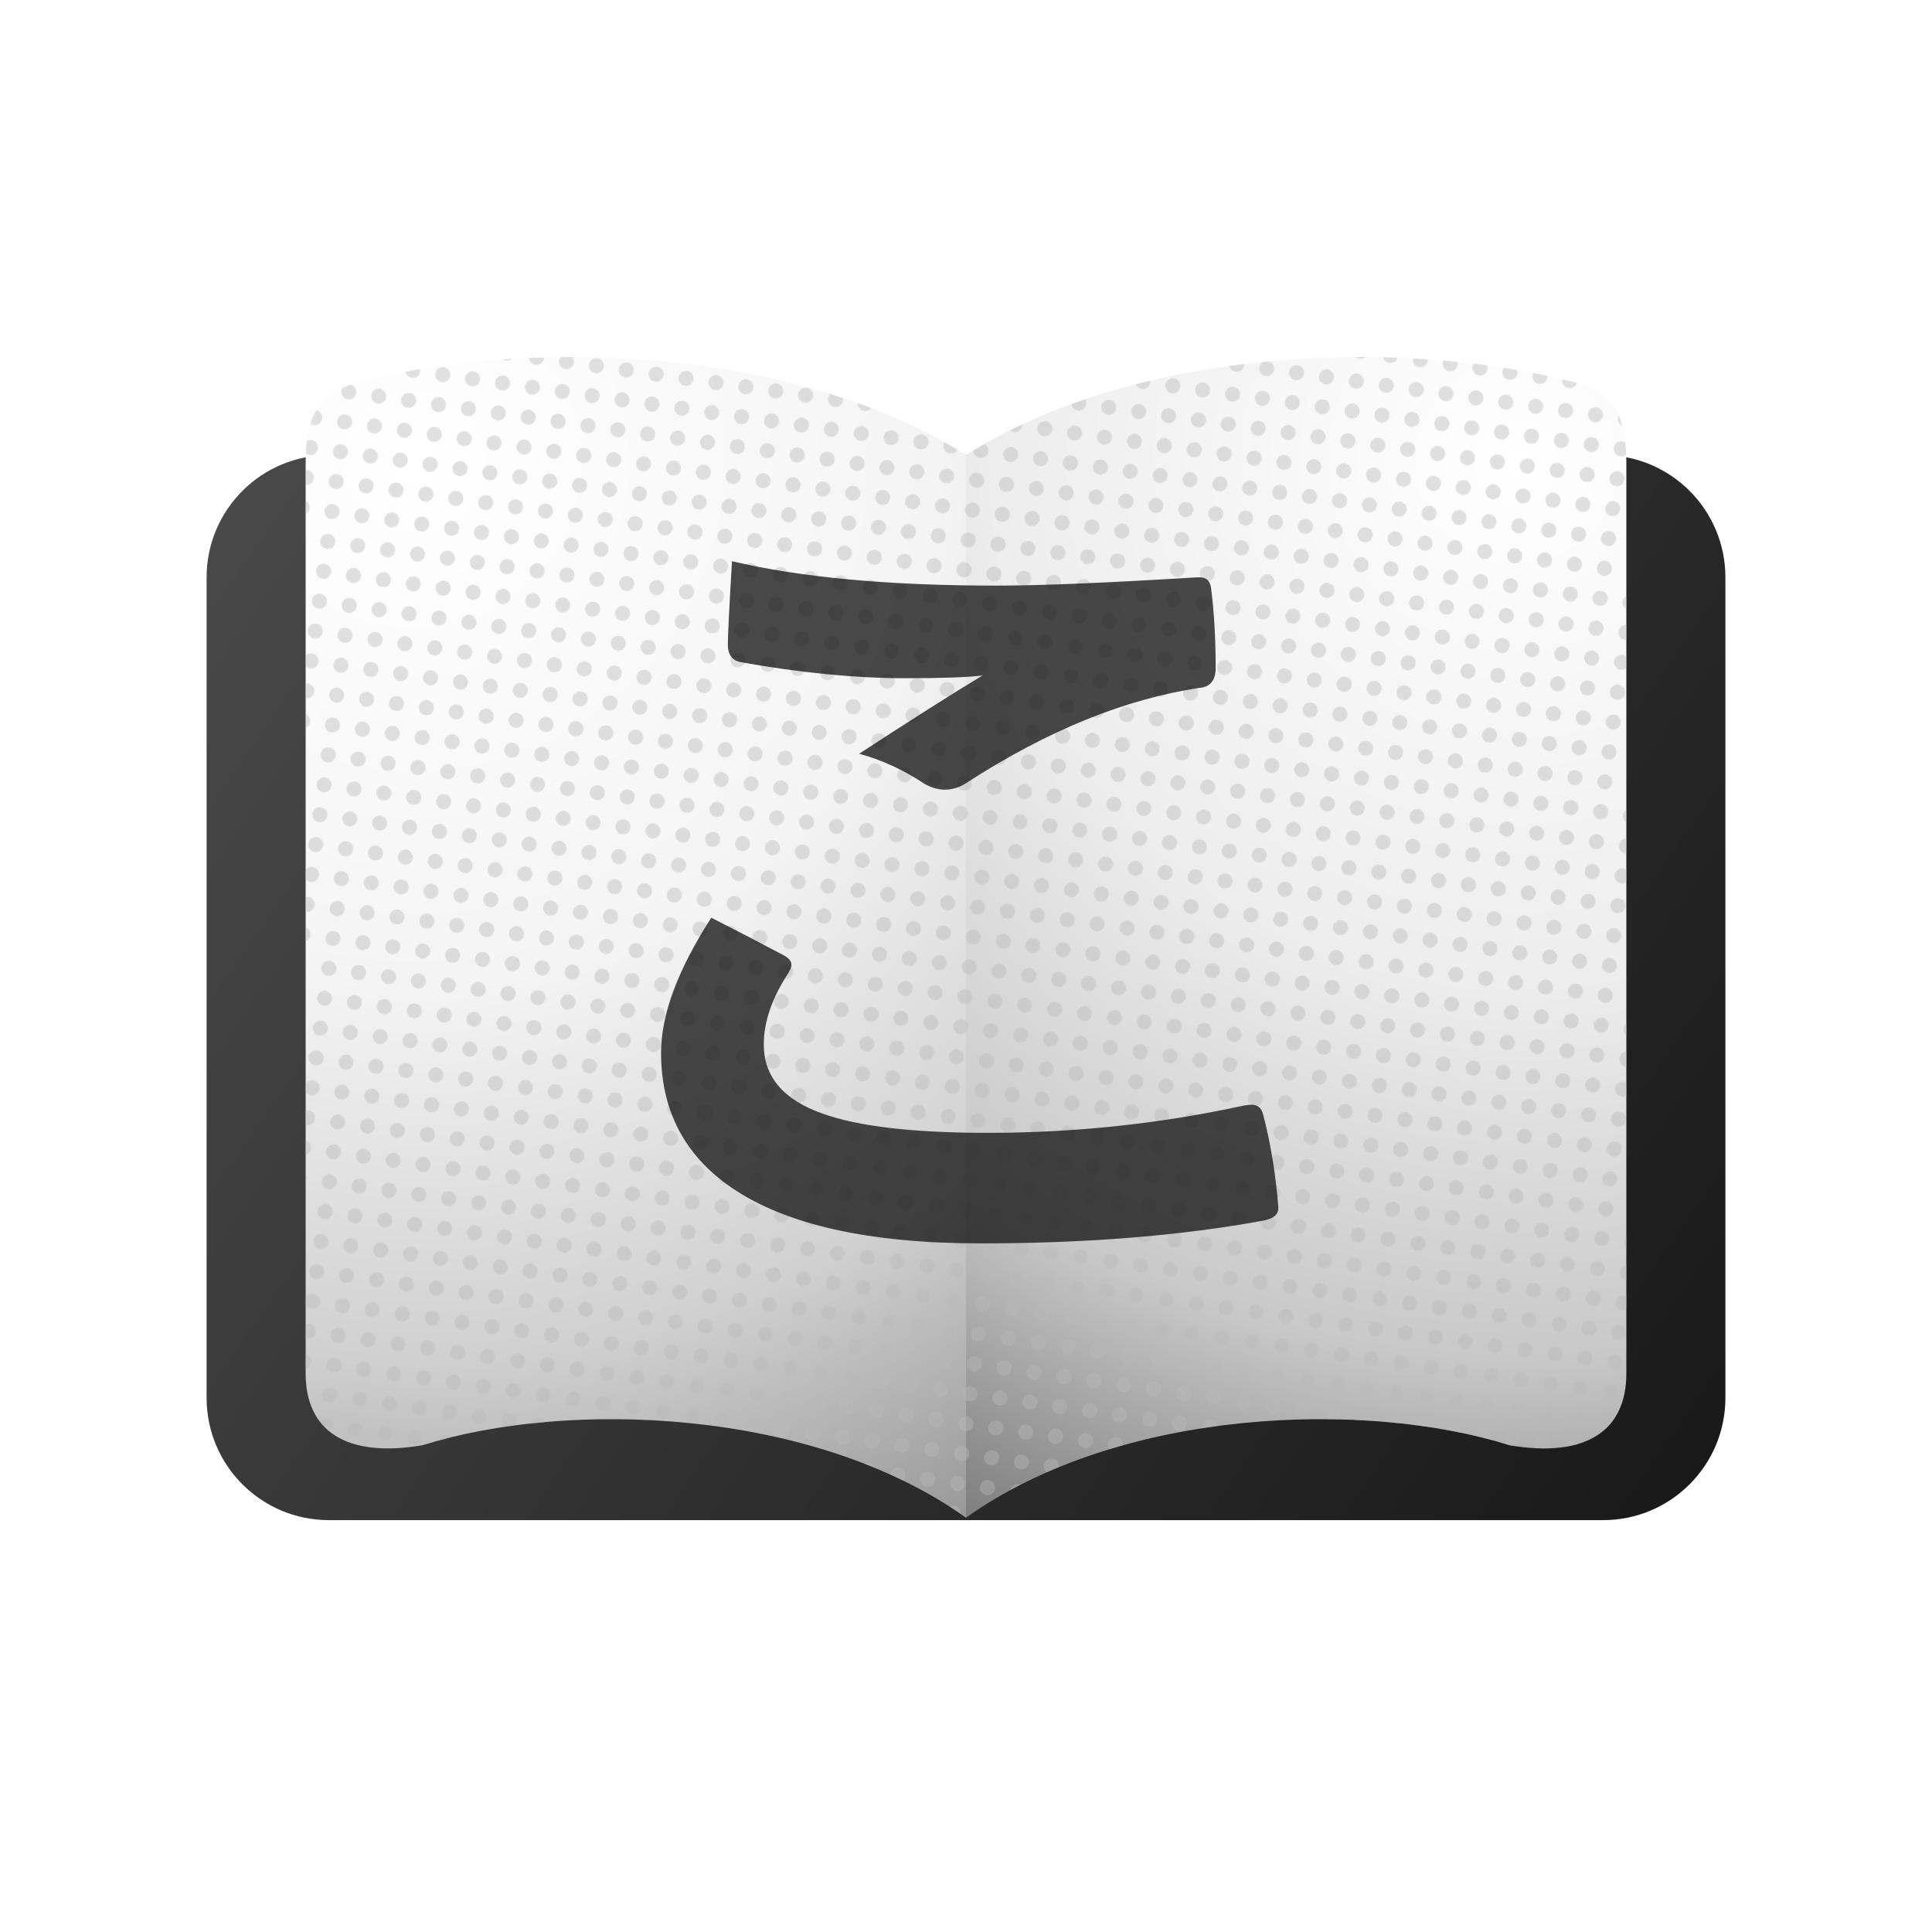
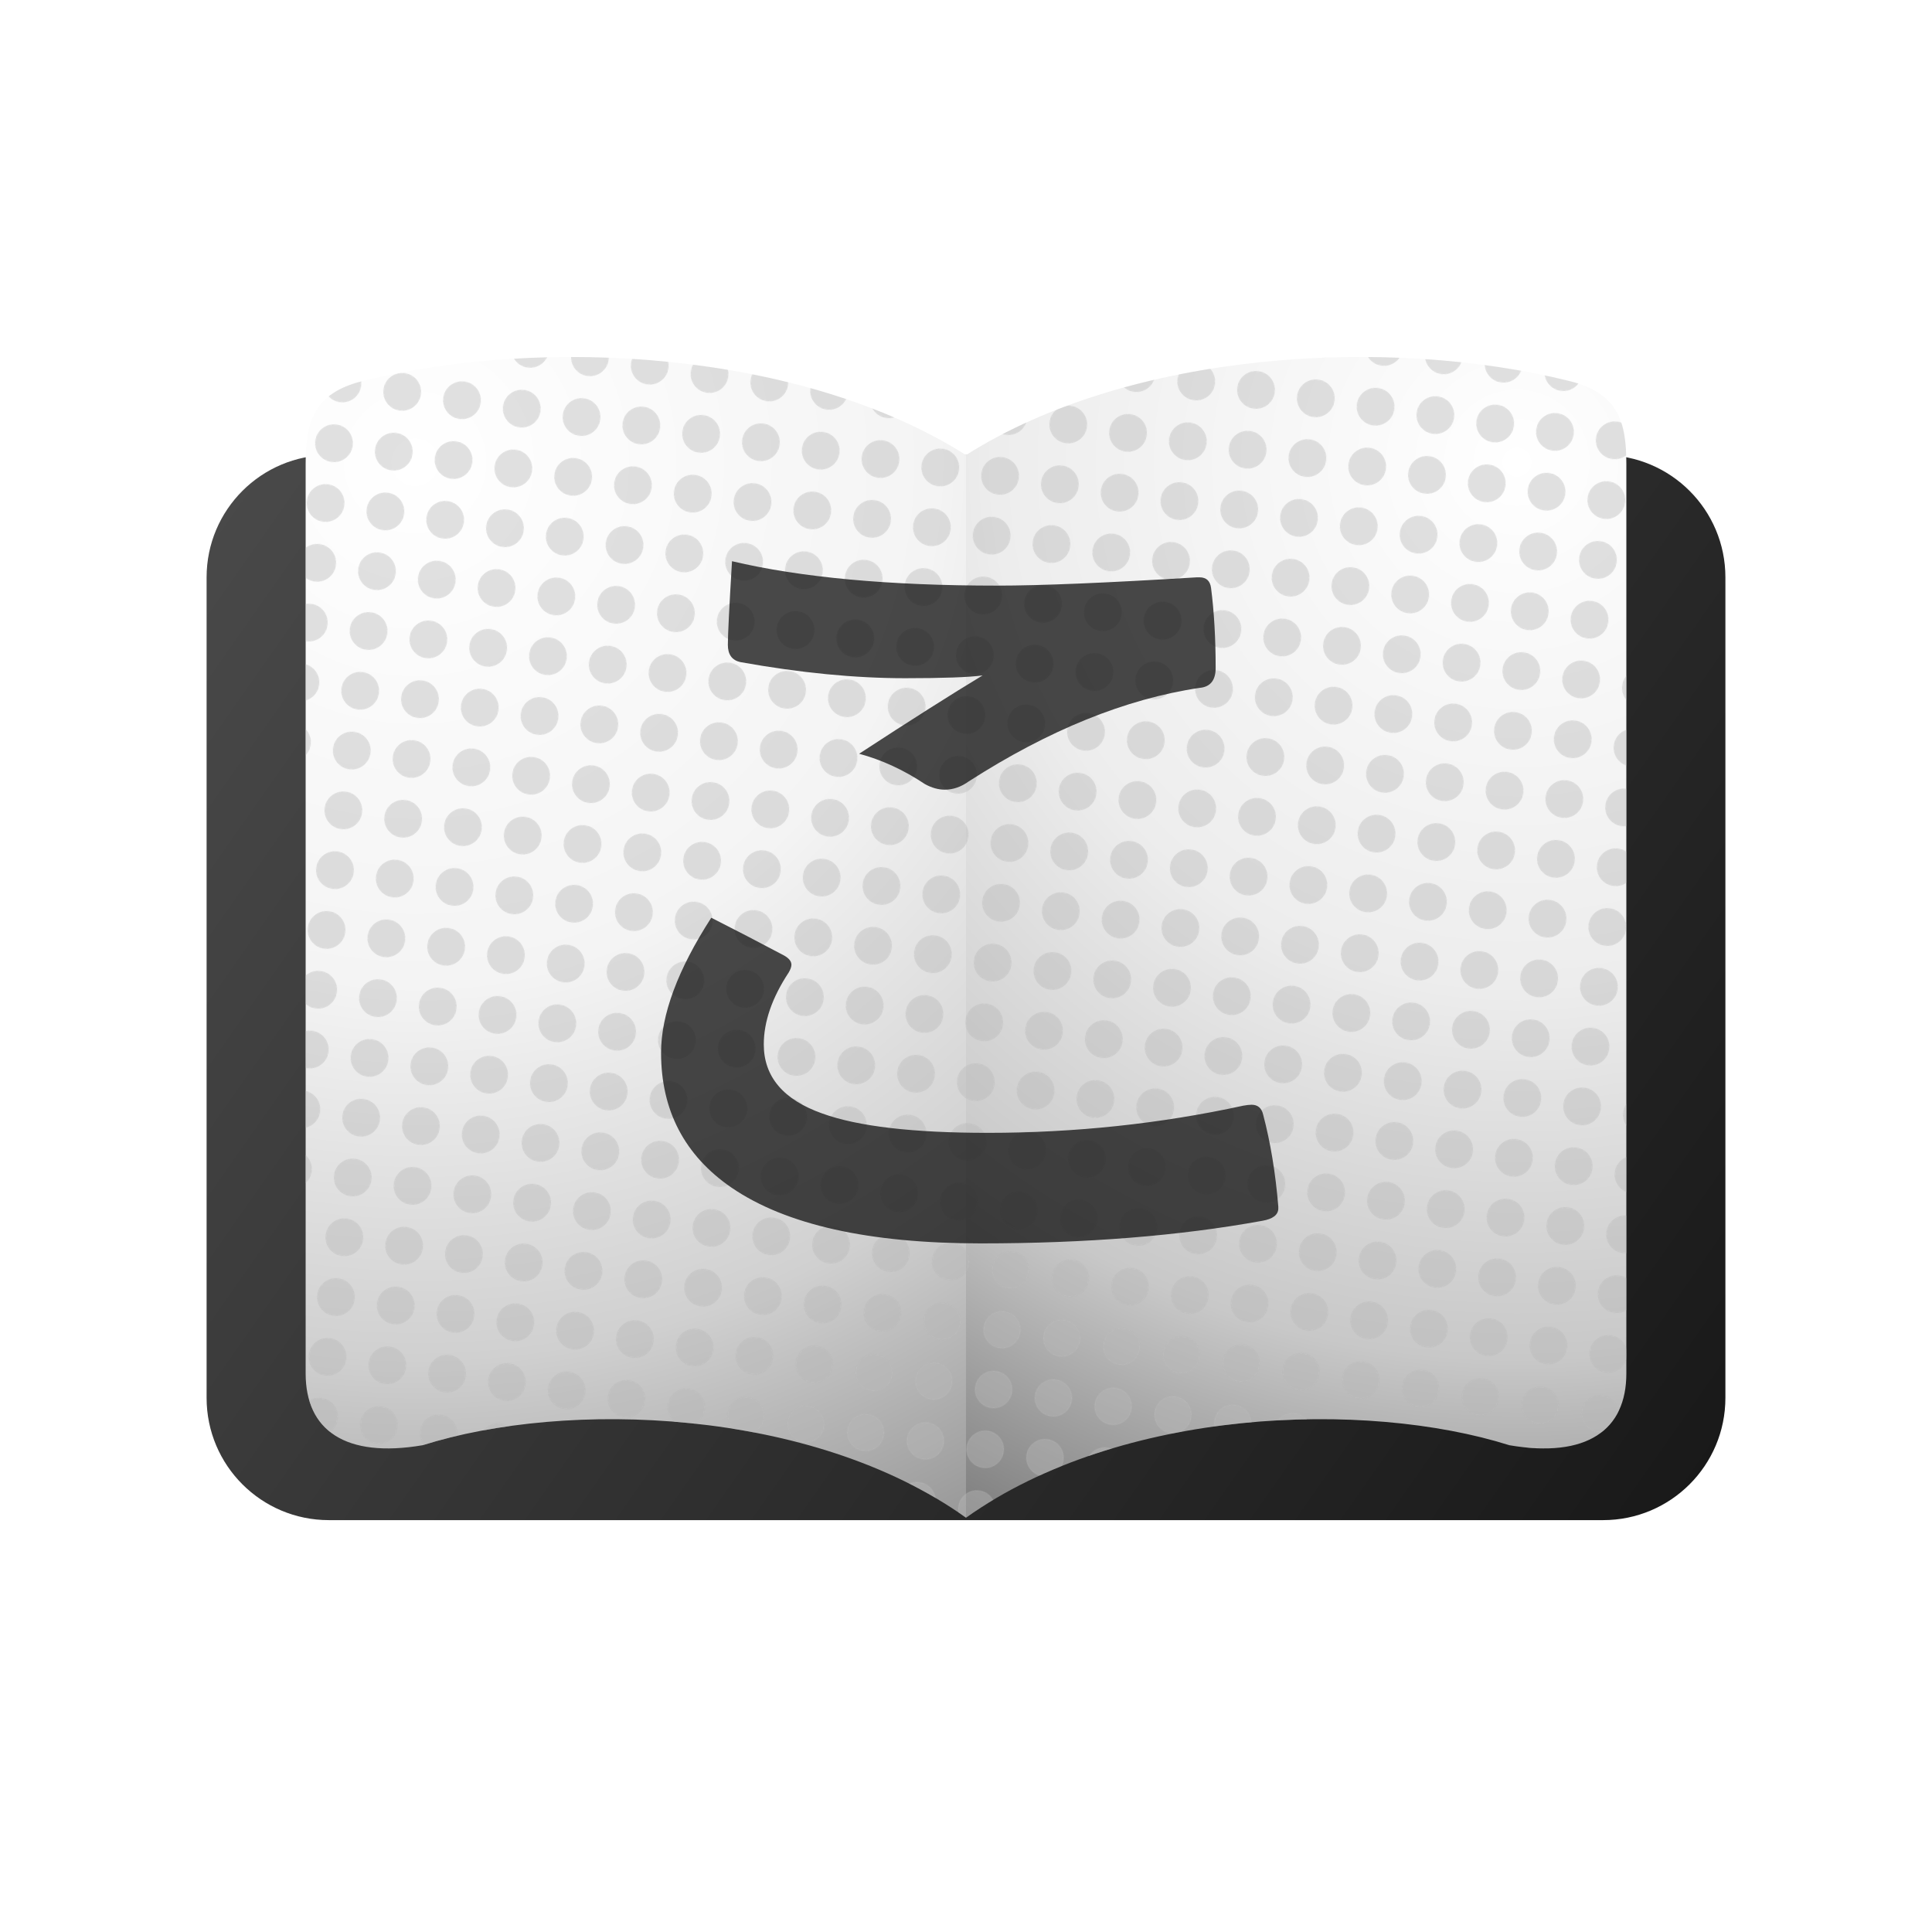
<svg xmlns="http://www.w3.org/2000/svg" width="1024" height="1024" viewBox="0 0 1024 1024">
  <defs>
    <linearGradient id="cover" x1="109.5" y1="241.2" x2="914.5" y2="805.7" gradientUnits="userSpaceOnUse">
      <stop offset="0" stop-color="#4A4A4A" />
      <stop offset="1" stop-color="#181818" />
    </linearGradient>
    <radialGradient id="leftPage" cx="220" cy="245" r="660" fx="220" fy="245" gradientUnits="userSpaceOnUse">
      <stop offset="0" stop-color="#FFFFFF" />
      <stop offset="0.42" stop-color="#F4F4F4" />
      <stop offset="0.72" stop-color="#D0D0D0" />
      <stop offset="1" stop-color="#8E8E8E" />
    </radialGradient>
    <radialGradient id="rightPage" cx="804" cy="245" r="660" fx="804" fy="245" gradientUnits="userSpaceOnUse">
      <stop offset="0" stop-color="#FFFFFF" />
      <stop offset="0.42" stop-color="#EDEDED" />
      <stop offset="0.72" stop-color="#C8C8C8" />
      <stop offset="1" stop-color="#707070" />
    </radialGradient>
-     <pattern id="pageTone" width="16" height="16" patternUnits="userSpaceOnUse" patternTransform="rotate(8)">
-       <circle cx="4" cy="4" r="4" fill="#B8B8B8" />
+     <pattern id="pageTone" width="32" height="32" patternUnits="userSpaceOnUse" patternTransform="rotate(8)">
+       <circle cx="16" cy="16" r="10" fill="#B8B8B8" />
    </pattern>
  </defs>
  <rect x="109.5" y="241.2" width="805" height="564.5" rx="64.8" fill="url(#cover)" />
  <path d="M512 241.2 C425 186 288 178 192 202 C166 208.5 162 224 162 246 V728 C162 758 183 773 224 766 C300 742 430 746 512 804.4 V241.2 Z" fill="url(#leftPage)" />
  <path d="M512 241.2 C599 186 736 178 832 202 C858 208.5 862 224 862 246 V728 C862 758 841 773 800 766 C724 742 594 746 512 804.4 V241.2 Z" fill="url(#rightPage)" />
  <path d="M512 241.2 C425 186 288 178 192 202 C166 208.5 162 224 162 246 V728 C162 758 183 773 224 766 C300 742 430 746 512 804.4 V241.2 Z" fill="url(#pageTone)" opacity="0.42" />
  <path d="M512 241.2 C599 186 736 178 832 202 C858 208.5 862 224 862 246 V728 C862 758 841 773 800 766 C724 742 594 746 512 804.4 V241.2 Z" fill="url(#pageTone)" opacity="0.42" />
  <path d="M376.99 486.416Q396.277 496.182 415.564 506.436Q419.471 508.633 419.471 511.318Q419.471 513.027 418.006 515.469Q404.822 535.488 404.822 553.555Q404.822 579.189 435.828 590.176Q464.148 600.43 523.475 600.43Q592.811 600.43 658.973 586.025Q661.658 585.537 663.367 585.537Q668.25 585.537 669.471 590.664Q675.33 612.881 677.527 639.492Q677.527 640.225 677.527 640.469Q677.527 645.596 668.982 647.061Q603.309 659.023 519.812 659.023Q430.945 659.023 387.732 629.482Q350.379 603.848 350.379 557.949Q350.379 527.676 376.99 486.416ZM387.977 297.451Q442.664 310.391 528.357 310.391Q562.781 310.391 634.314 305.996Q635.291 305.996 635.779 305.996Q641.15 305.996 641.883 311.611Q644.324 330.654 644.324 354.092Q644.324 363.857 635.779 364.59Q576.941 373.379 513.465 414.15Q507.361 418.545 500.77 418.545Q495.643 418.545 490.271 415.615Q473.426 404.385 455.359 399.502Q496.131 372.891 520.789 357.998Q509.803 359.463 479.773 359.463Q439.979 359.463 392.371 350.918Q385.779 349.453 385.779 341.763Q385.779 334.072 387.977 297.451Z" fill="#111111" opacity="0.76" />
</svg>
